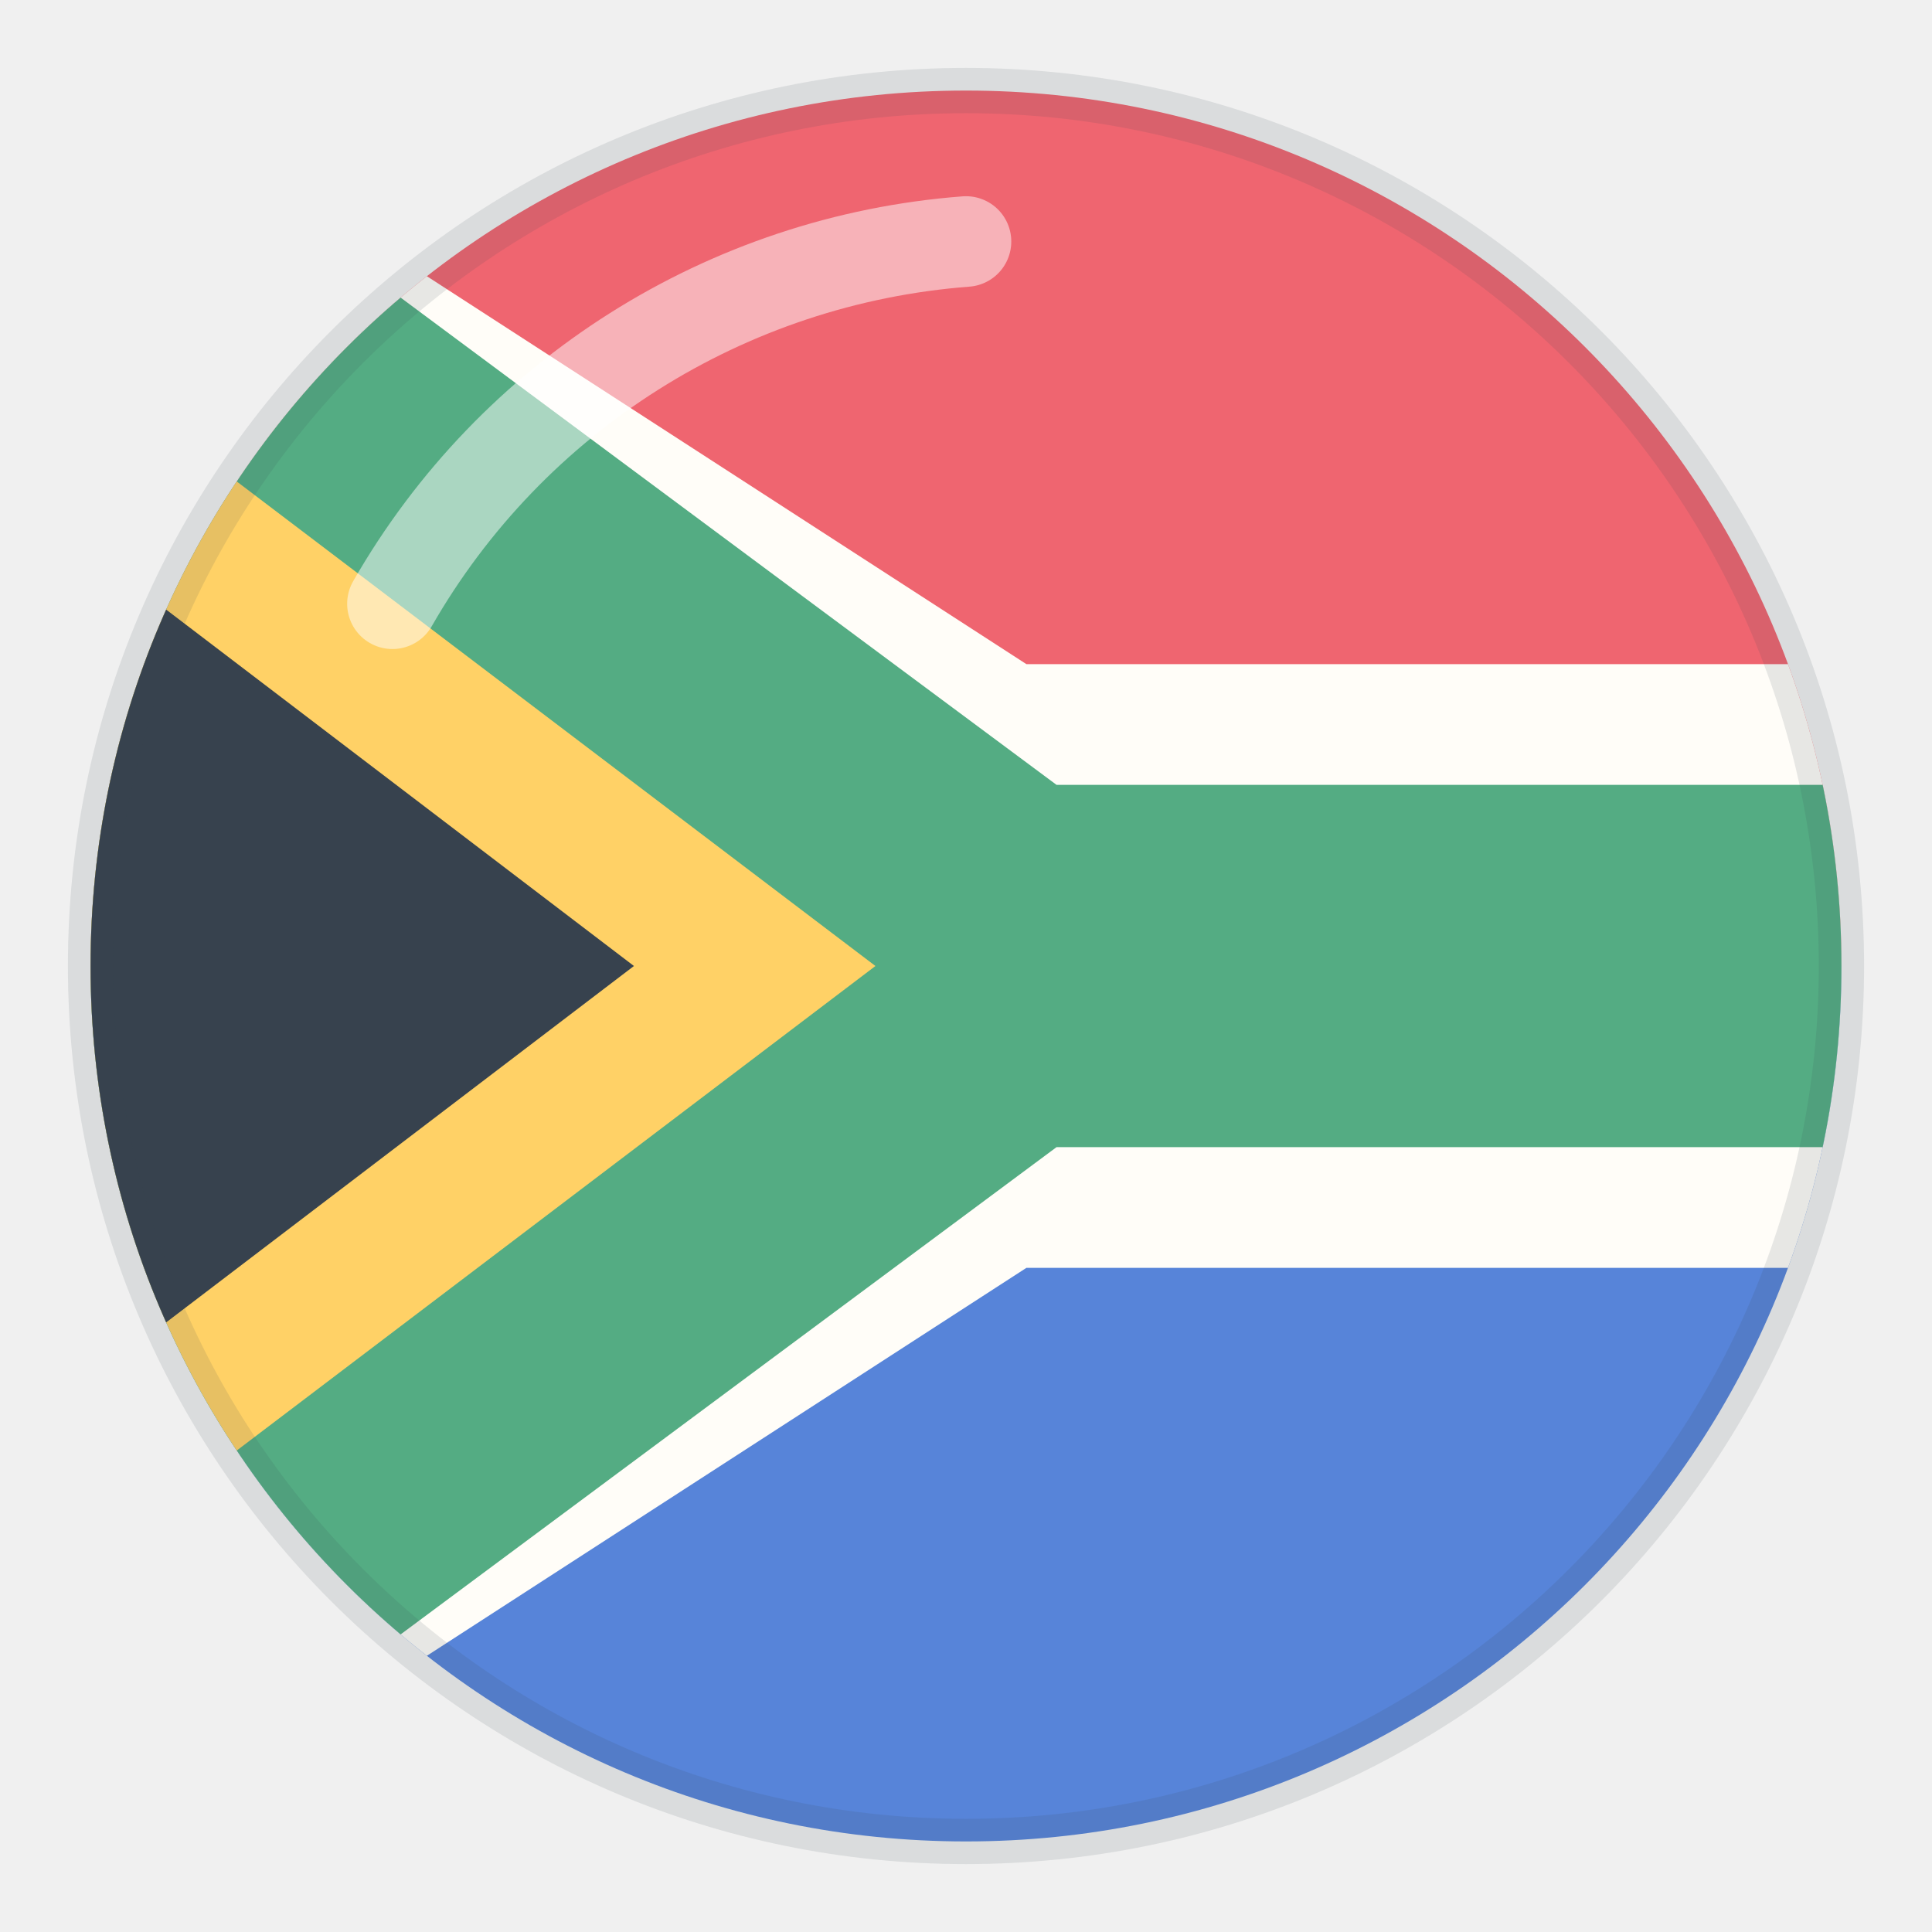
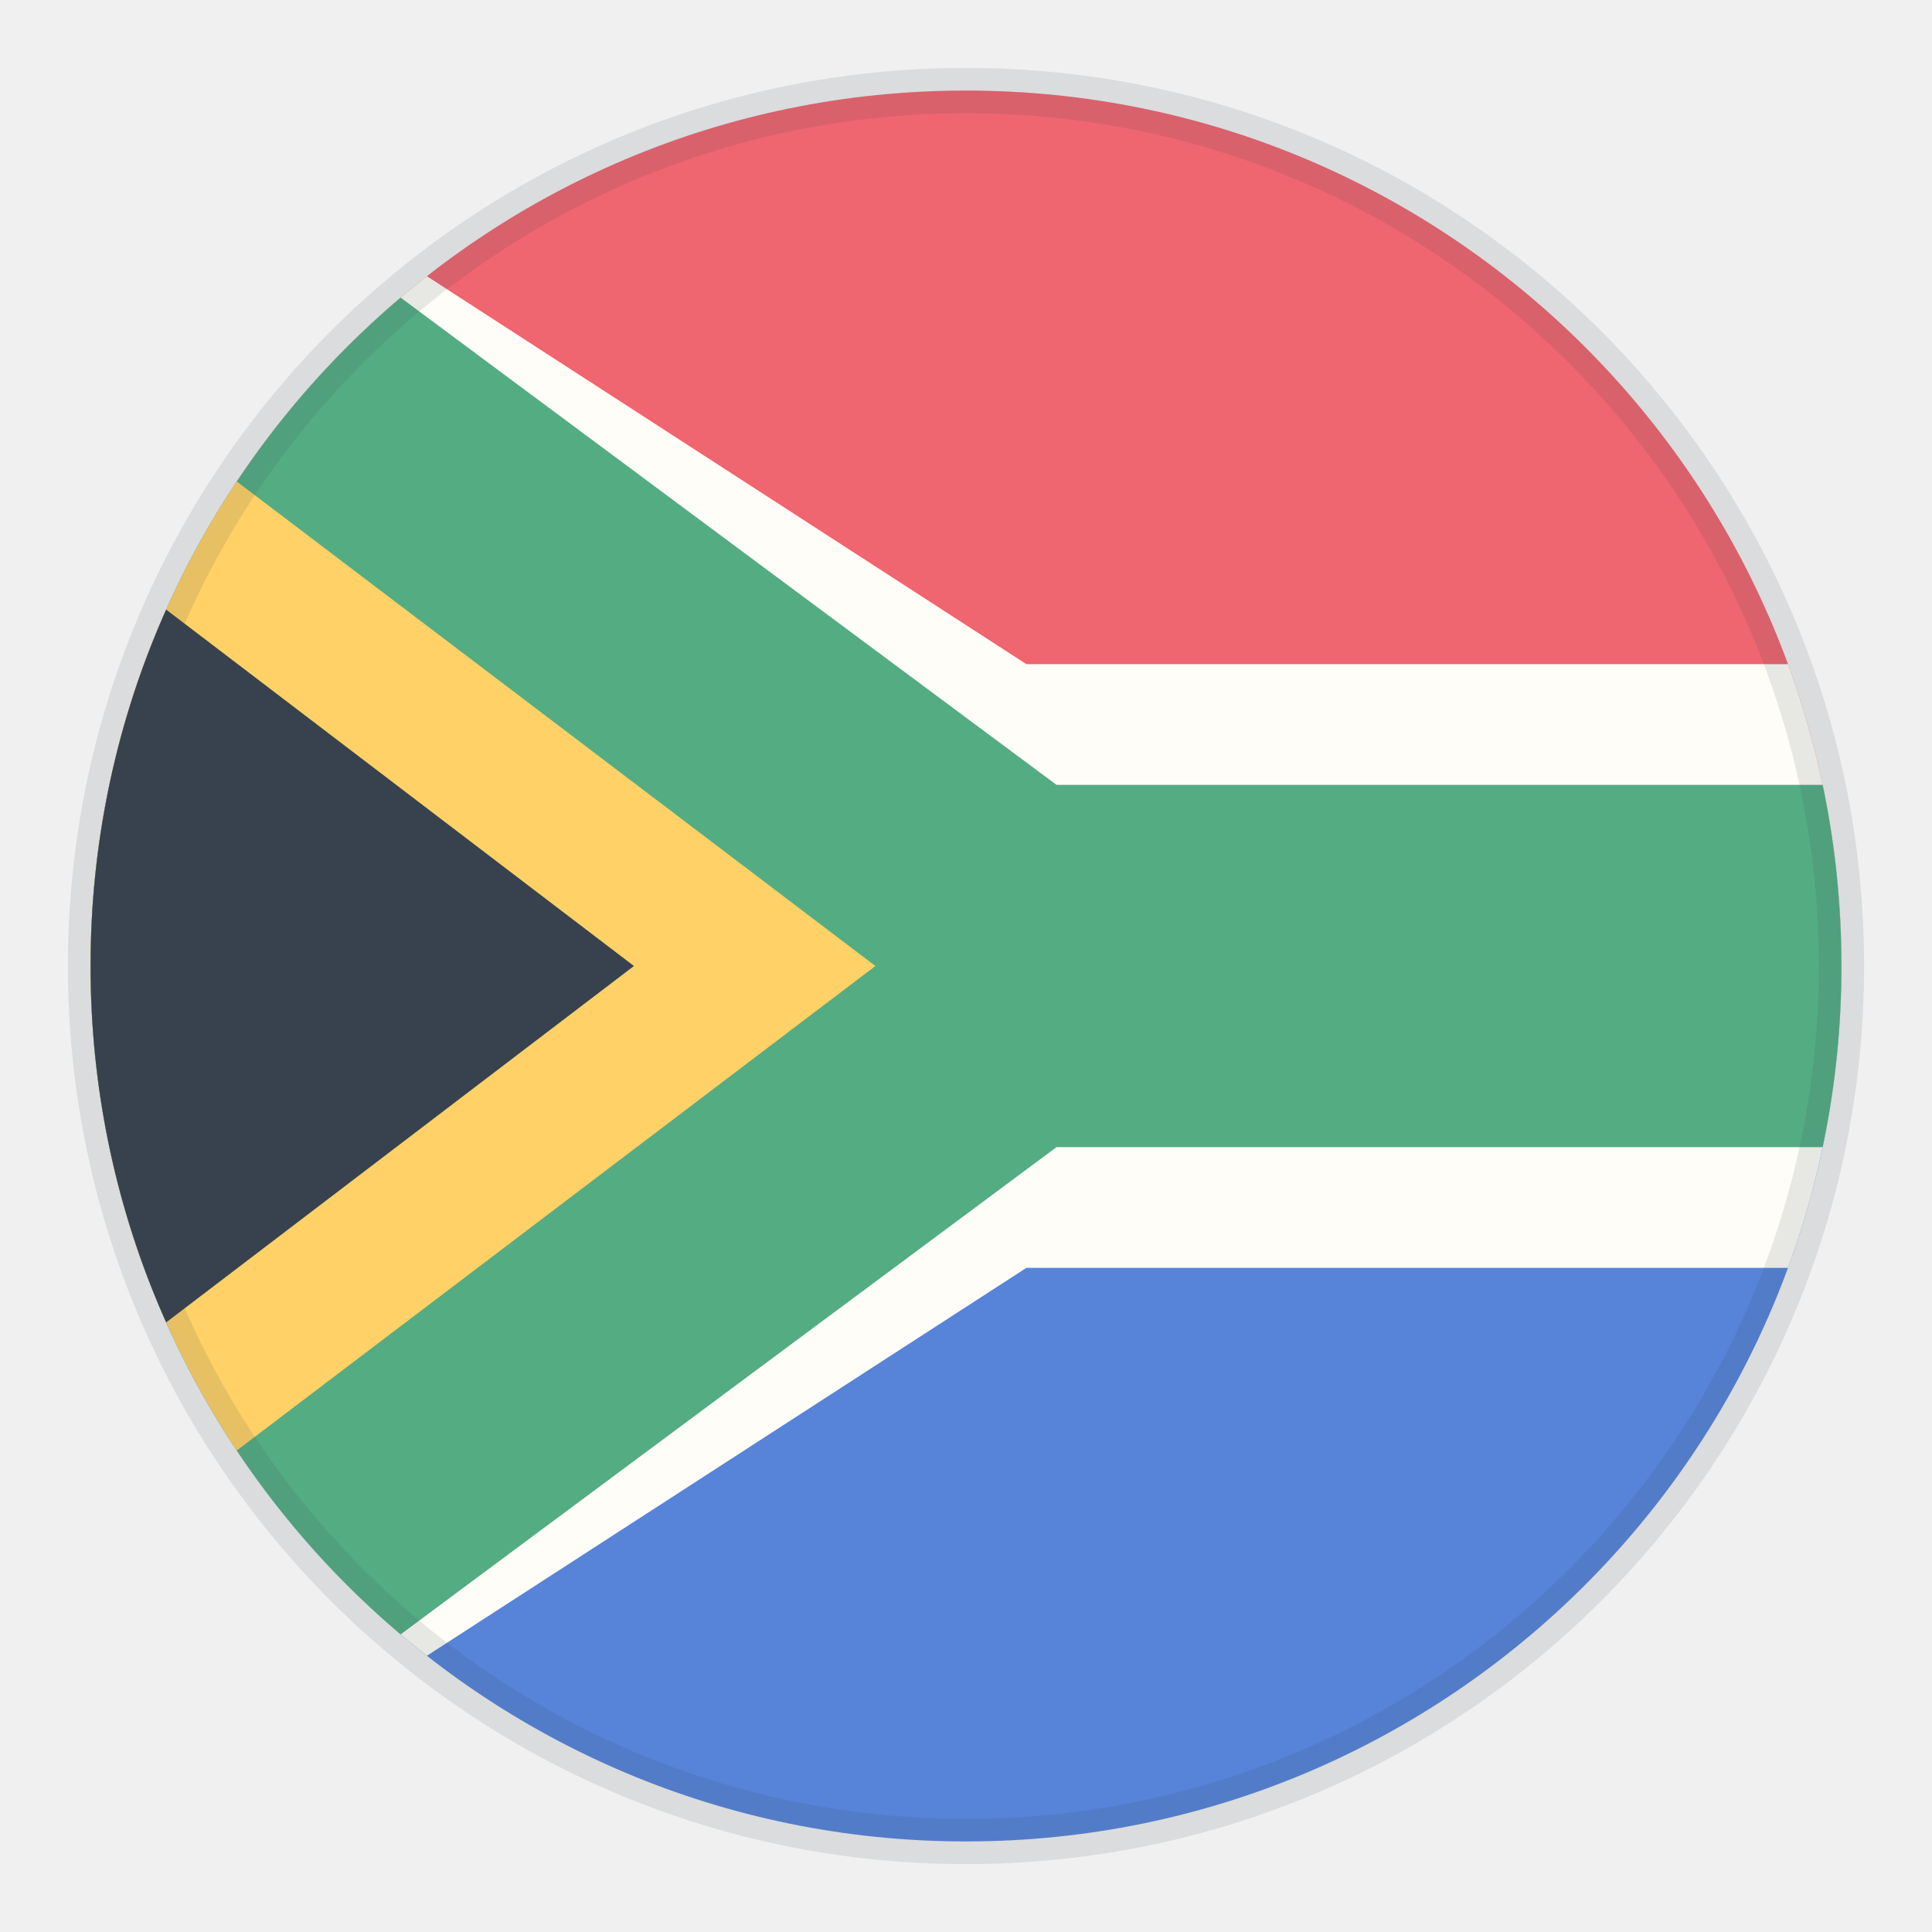
<svg xmlns="http://www.w3.org/2000/svg" width="64" height="64" viewBox="0 0 64 64">
  <defs>
    <clipPath id="disc">
      <circle cx="32" cy="32" r="29" />
    </clipPath>
  </defs>
  <g clip-path="url(#disc)">
    <rect x="0" y="0" width="64" height="32" fill="#ef6570" />
    <rect x="0" y="32" width="64" height="32" fill="#5784d9" />
    <path d="M0 0 34 22H64V42H34L0 64Z" fill="#fffdf8" />
    <path d="M0 0 35 26H64V38H35L0 64Z" fill="#54ac83" />
    <path d="M0 10 29 32 0 54Z" fill="#ffd166" />
    <path d="M0 16 21 32 0 48Z" fill="#37424e" />
  </g>
  <circle cx="32" cy="32" r="29" fill="none" stroke="#344451" stroke-opacity=".12" stroke-width="1.5" />
-   <path d="M13 20a24 24 0 0 1 19-12" fill="none" stroke="#fff" stroke-opacity=".5" stroke-width="3" stroke-linecap="round" />
</svg>
